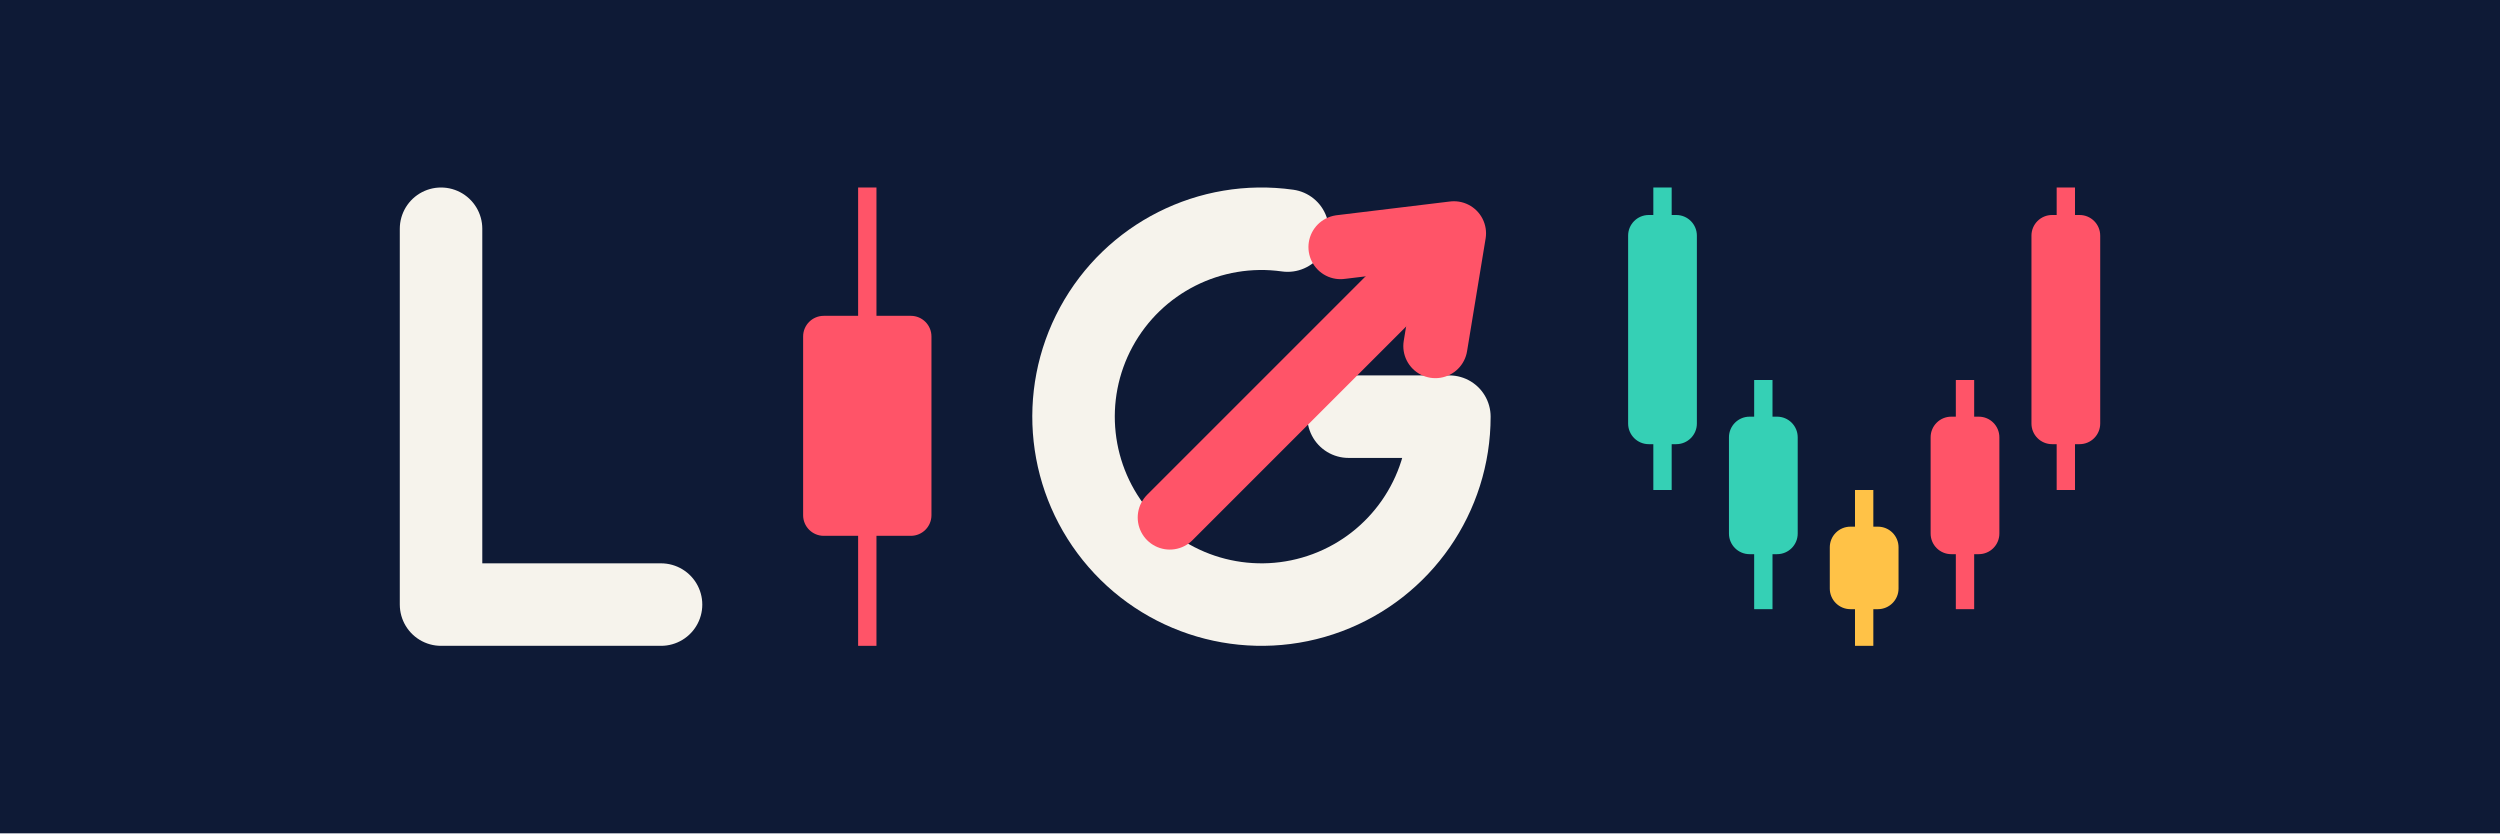
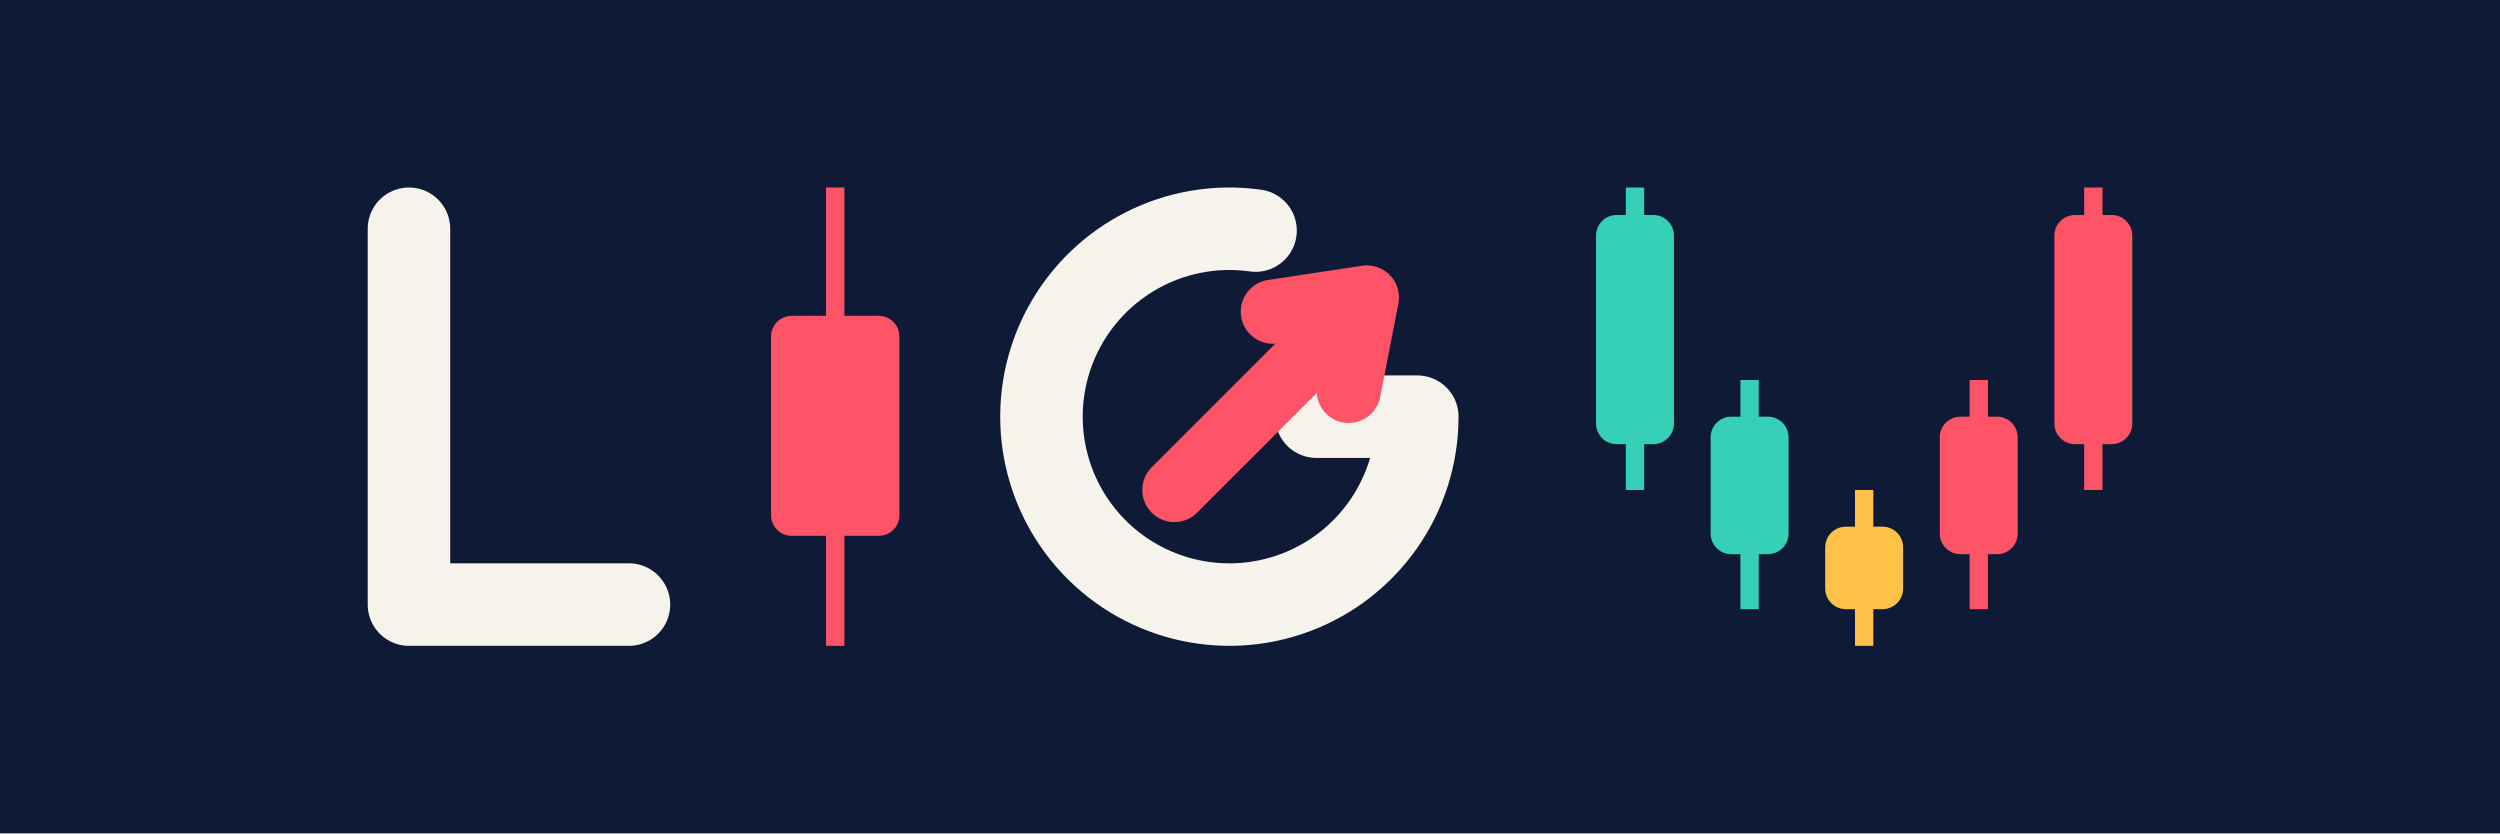
<svg xmlns="http://www.w3.org/2000/svg" width="1200" height="400" viewBox="0 0 1200 400">
  <rect x="0" y="0" width="1200" height="400" rx="0" fill="#0E1A36" />
-   <g transform="translate(191.9,90) scale(2.2)">
+   <g transform="translate(176.5,90) scale(2.2)">
    <path d="M9,9 V91 H57" fill="none" stroke="#F6F3EC" stroke-width="18" stroke-linecap="round" stroke-linejoin="round" />
    <rect x="100" y="0" width="4" height="100" rx="0" fill="#FF5468" />
    <rect x="88" y="28" width="28" height="48" rx="4.5" fill="#FF5468" />
    <path d="M193.71,9.4 A41,41 0 1 0 229,50 H207" fill="none" stroke="#F6F3EC" stroke-width="18" stroke-linecap="round" stroke-linejoin="round" />
-     <path d="M168,72 L222,18" fill="none" stroke="#FF5468" stroke-width="14" stroke-linecap="round" stroke-linejoin="round" />
-     <path d="M225.95,34.6 L230,10 L205.25,13" fill="none" stroke="#FF5468" stroke-width="14" stroke-linecap="round" stroke-linejoin="round" />
-     <rect x="273.5" y="0" width="4" height="66" rx="0" fill="#35D0B5" />
-     <rect x="268" y="6" width="15" height="50" rx="4.5" fill="#35D0B5" />
-     <rect x="295.5" y="42" width="4" height="50" rx="0" fill="#35D0B5" />
-     <rect x="290" y="50" width="15" height="30" rx="4.5" fill="#35D0B5" />
-     <rect x="317.5" y="66" width="4" height="34" rx="0" fill="#FFC247" />
-     <rect x="312" y="74" width="15" height="18" rx="4.5" fill="#FFC247" />
-     <rect x="339.5" y="42" width="4" height="50" rx="0" fill="#FF5468" />
-     <rect x="334" y="50" width="15" height="30" rx="4.5" fill="#FF5468" />
-     <rect x="361.5" y="0" width="4" height="66" rx="0" fill="#FF5468" />
-     <rect x="356" y="6" width="15" height="50" rx="4.5" fill="#FF5468" />
+     <path d="M176,66 L210,32" fill="none" stroke="#FF5468" stroke-width="14" stroke-linecap="round" stroke-linejoin="round" />
+     <path d="M214.04,44.37 L218,24 L197.48,27.09" fill="none" stroke="#FF5468" stroke-width="14" stroke-linecap="round" stroke-linejoin="round" />
+     <rect x="274.5" y="0" width="4" height="66" rx="0" fill="#35D0B5" />
+     <rect x="268" y="6" width="17" height="50" rx="4.5" fill="#35D0B5" />
+     <rect x="299.5" y="42" width="4" height="50" rx="0" fill="#35D0B5" />
+     <rect x="293" y="50" width="17" height="30" rx="4.5" fill="#35D0B5" />
+     <rect x="324.5" y="66" width="4" height="34" rx="0" fill="#FFC247" />
+     <rect x="318" y="74" width="17" height="18" rx="4.5" fill="#FFC247" />
+     <rect x="349.5" y="42" width="4" height="50" rx="0" fill="#FF5468" />
+     <rect x="343" y="50" width="17" height="30" rx="4.5" fill="#FF5468" />
+     <rect x="374.5" y="0" width="4" height="66" rx="0" fill="#FF5468" />
+     <rect x="368" y="6" width="17" height="50" rx="4.5" fill="#FF5468" />
  </g>
</svg>
